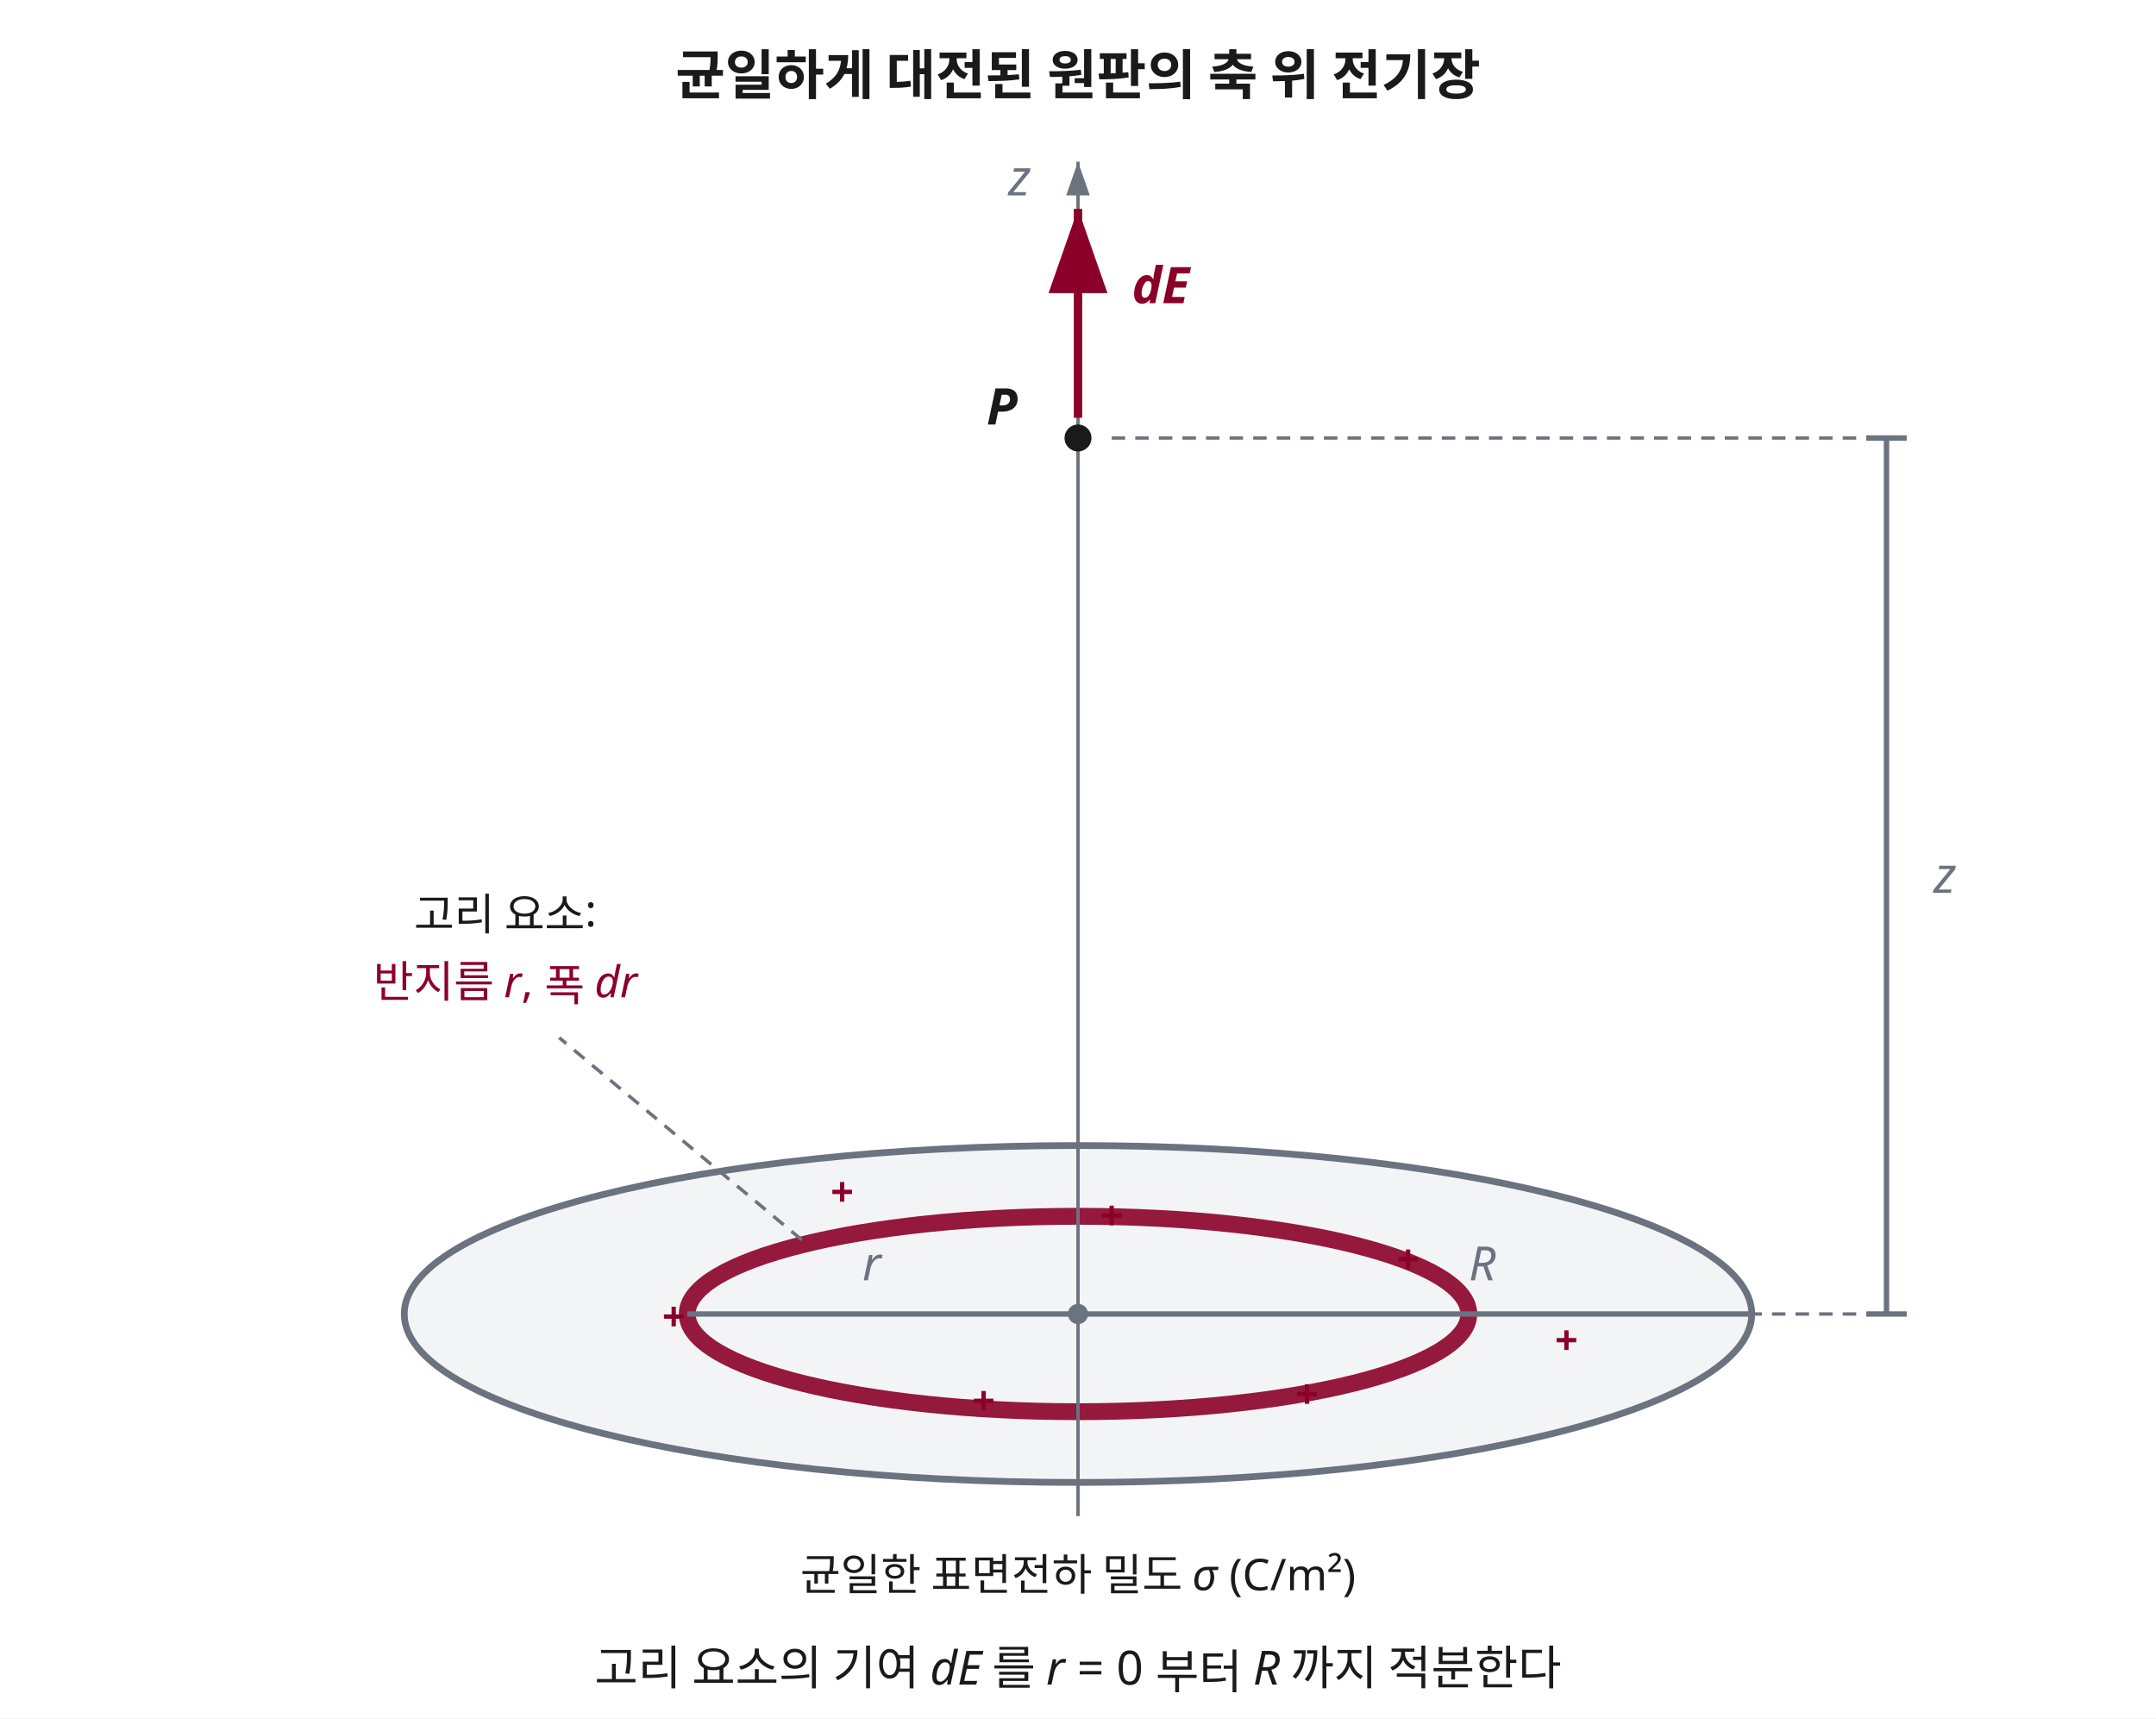
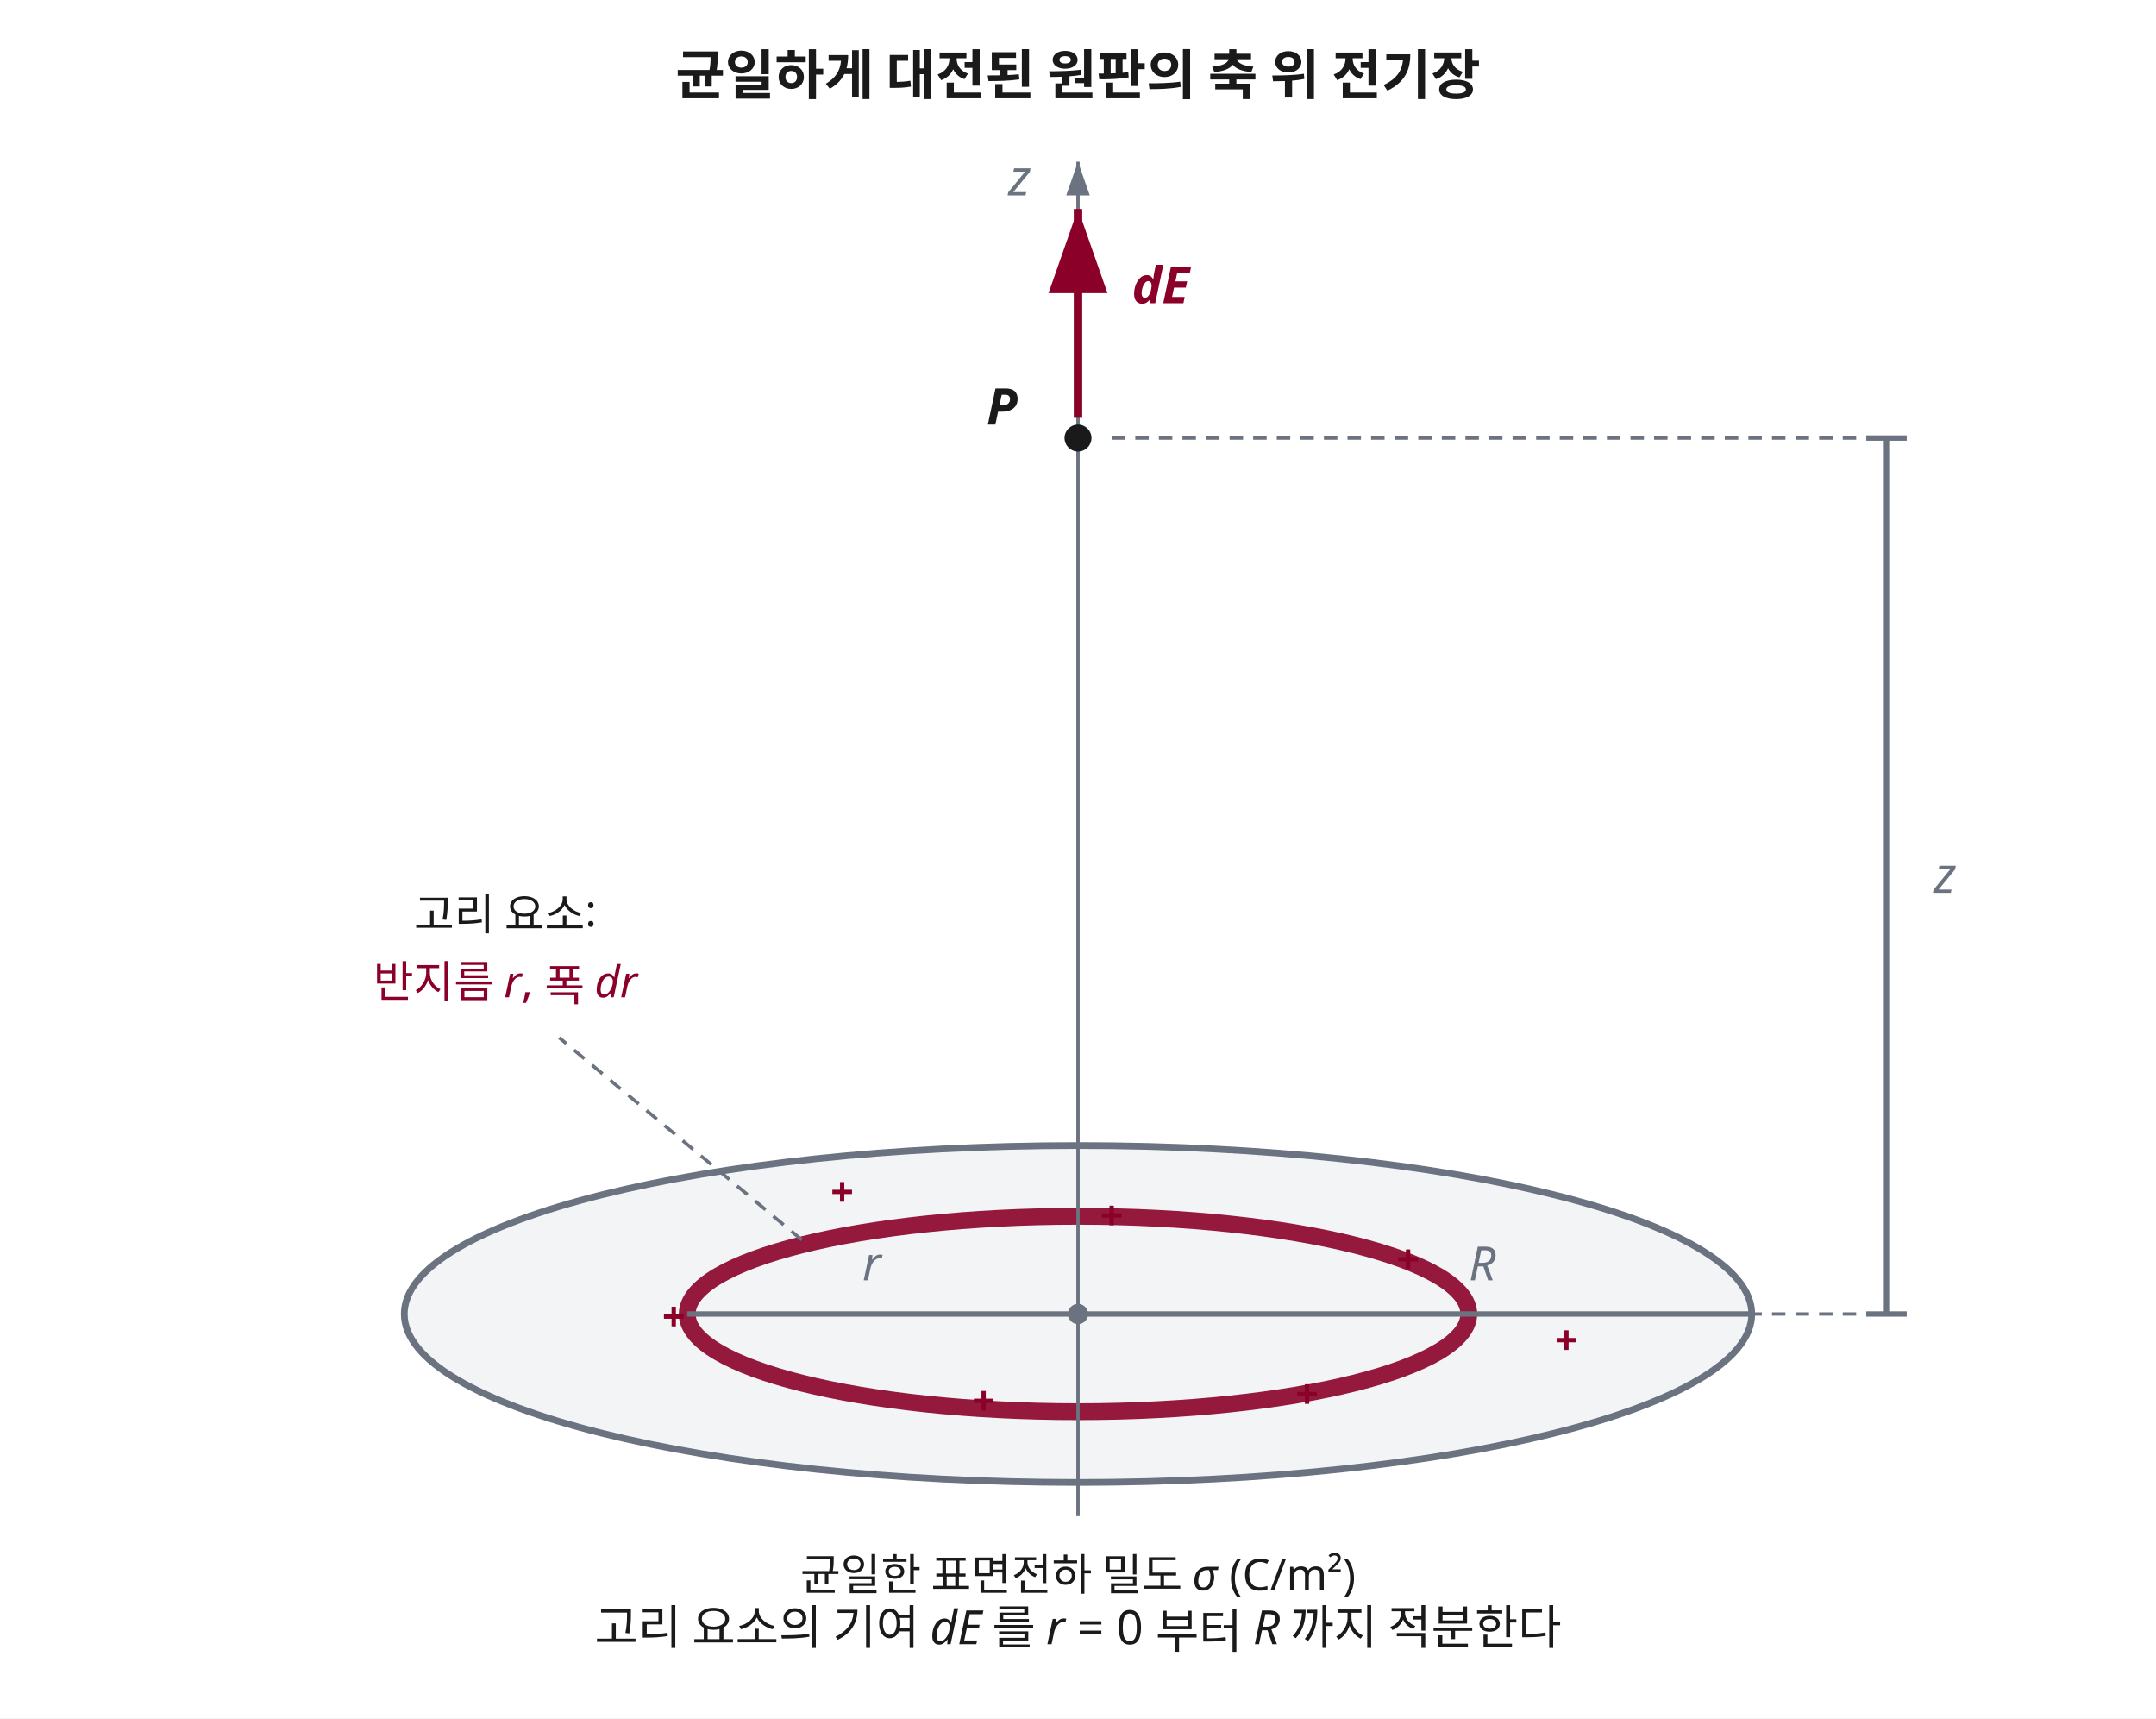
<svg xmlns="http://www.w3.org/2000/svg" viewBox="0 0 640 510" font-family="sans-serif">
  <defs>
    <marker id="cdR" markerWidth="10" markerHeight="7" refX="10" refY="3.5" orient="auto">
      <polygon points="0 0, 10 3.5, 0 7" fill="#8B0029" />
    </marker>
    <marker id="cdG" markerWidth="10" markerHeight="7" refX="10" refY="3.5" orient="auto">
      <polygon points="0 0, 10 3.5, 0 7" fill="#6B7280" />
    </marker>
  </defs>
  <rect width="100%" height="100%" fill="white" />
  <text x="320" y="28" font-size="16" fill="#1a1a1a" text-anchor="middle" font-weight="bold">균일하게 대전된 원판의 축 위 전기장</text>
  <ellipse cx="320" cy="390" rx="200" ry="50" fill="#F3F4F6" stroke="#6B7280" stroke-width="2" />
  <g fill="#8B0029" font-size="12" font-weight="bold" text-anchor="middle">
    <text x="200" y="395">+</text>
    <text x="250" y="358">+</text>
    <text x="292" y="420">+</text>
    <text x="418" y="378">+</text>
    <text x="388" y="418">+</text>
    <text x="465" y="402">+</text>
    <text x="330" y="365">+</text>
  </g>
  <ellipse cx="320" cy="390" rx="116" ry="29" fill="none" stroke="#8B0029" stroke-width="5" opacity="0.9" />
  <line x1="238" y1="368" x2="166" y2="308" stroke="#6B7280" stroke-width="1" stroke-dasharray="4 3" />
  <text x="150" y="276" font-size="13" fill="#1a1a1a" text-anchor="middle">고리 요소:</text>
  <text x="150" y="296" font-size="13" fill="#8B0029" text-anchor="middle">반지름 <tspan font-style="italic">r</tspan>, 폭 <tspan font-style="italic">dr</tspan>
  </text>
  <line x1="320" y1="390" x2="204" y2="390" stroke="#6B7280" stroke-width="1.6" />
  <text x="256" y="380" font-size="14" fill="#6B7280" font-style="italic">r</text>
  <line x1="320" y1="390" x2="520" y2="390" stroke="#6B7280" stroke-width="1.6" />
  <text x="436" y="380" font-size="14" fill="#6B7280" font-style="italic">R</text>
  <circle cx="320" cy="390" r="3" fill="#6B7280" />
  <line x1="320" y1="450" x2="320" y2="48" stroke="#6B7280" stroke-width="1" marker-end="url(#cdG)" />
  <text x="306" y="58" font-size="15" fill="#6B7280" font-style="italic" text-anchor="end">z</text>
  <circle cx="320" cy="130" r="4" fill="#1a1a1a" />
  <text x="302" y="126" font-size="15" fill="#1a1a1a" font-style="italic" text-anchor="end" font-weight="bold">P</text>
  <line x1="320" y1="124" x2="320" y2="62" stroke="#8B0029" stroke-width="2.5" marker-end="url(#cdR)" />
  <text x="336" y="90" font-size="15" fill="#8B0029" font-style="italic" font-weight="bold">dE</text>
  <g stroke="#6B7280" stroke-width="1" stroke-dasharray="4 3">
    <line x1="330" y1="130" x2="560" y2="130" />
    <line x1="330" y1="390" x2="560" y2="390" />
  </g>
  <line x1="560" y1="130" x2="560" y2="390" stroke="#6B7280" stroke-width="1.6" />
  <line x1="554" y1="130" x2="566" y2="130" stroke="#6B7280" stroke-width="1.6" />
  <line x1="554" y1="390" x2="566" y2="390" stroke="#6B7280" stroke-width="1.6" />
  <text x="574" y="265" font-size="15" fill="#6B7280" font-style="italic">z</text>
  <text x="320" y="472" font-size="13" fill="#1a1a1a" text-anchor="middle">균일한 표면전하 밀도 <tspan font-style="italic">σ</tspan> (C/m²)</text>
-   <text x="320" y="500" font-size="14" fill="#1a1a1a" text-anchor="middle">고리 요소의 기여 <tspan font-style="italic">dE</tspan> 를 <tspan font-style="italic">r</tspan> = 0 부터 <tspan font-style="italic">R</tspan> 까지 적분한다</text>
+   <text x="320" y="488" font-size="14" fill="#1a1a1a" text-anchor="middle">고리 요소의 기여 <tspan font-style="italic">dE</tspan> 를 <tspan font-style="italic">r</tspan> = 0 부터 <tspan font-style="italic">R</tspan> 까지 적분한다</text>
</svg>
